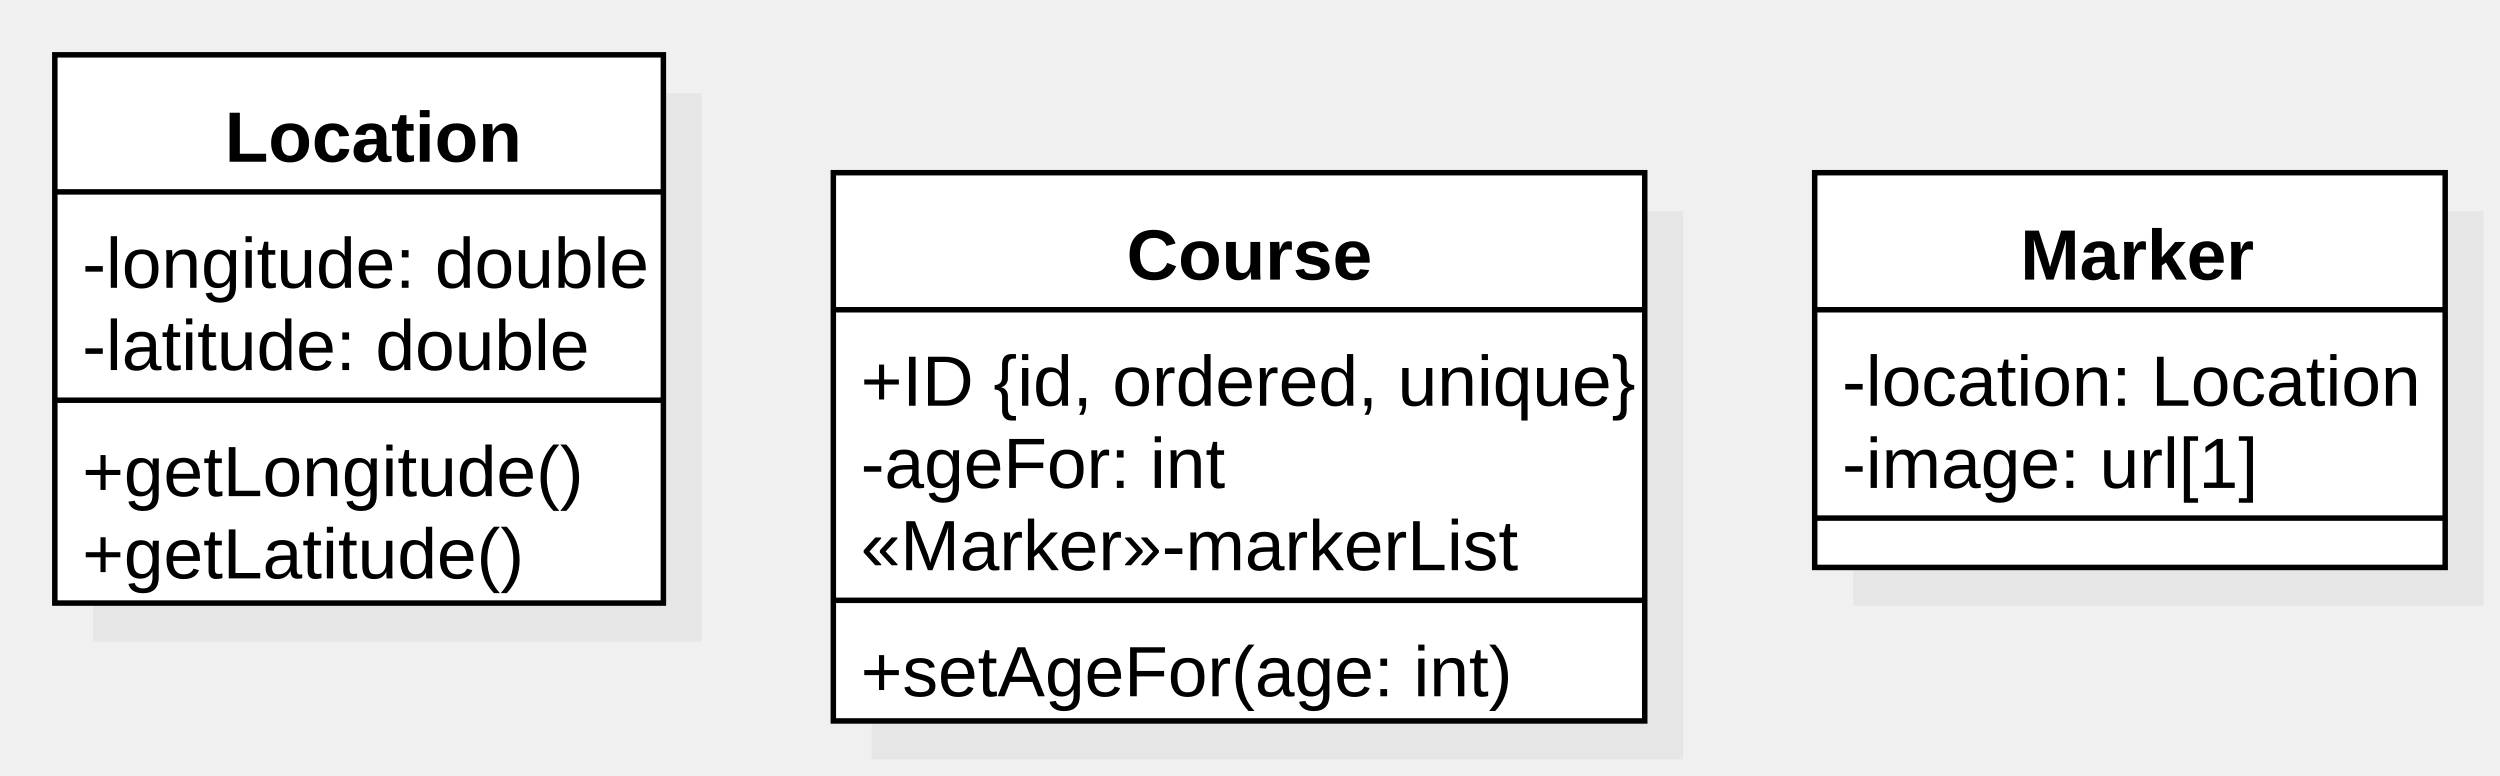
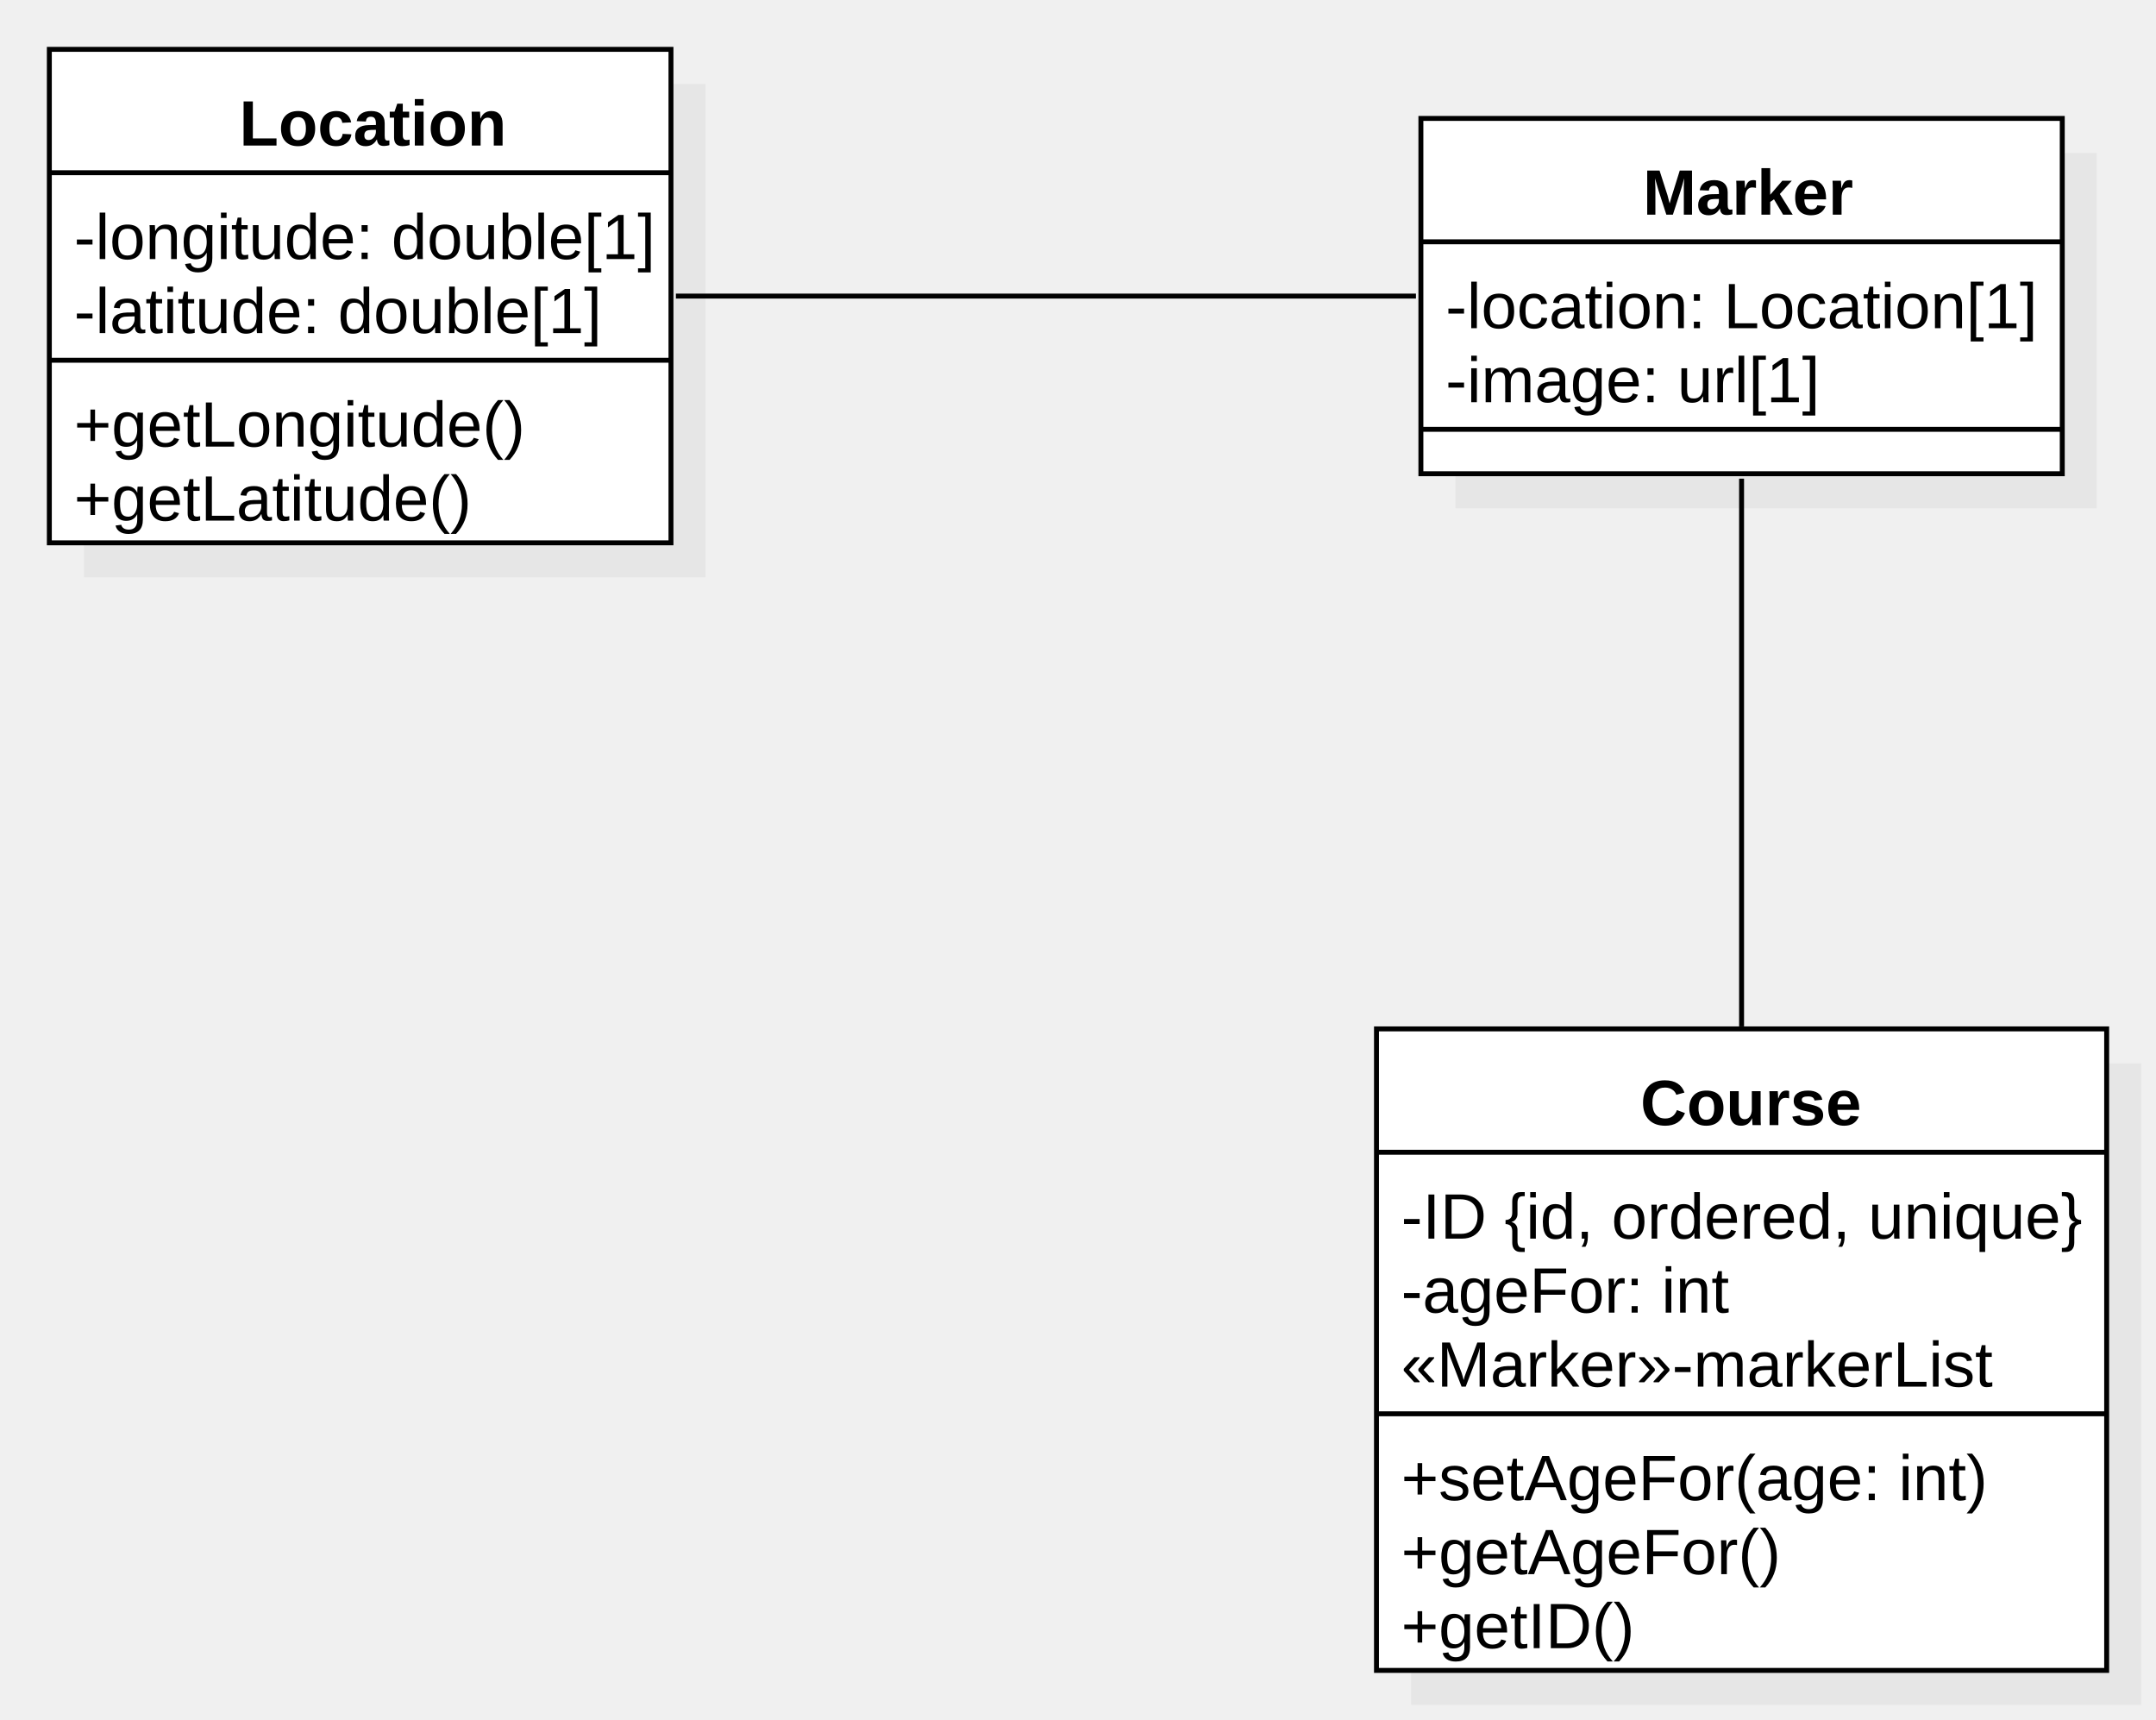
- <svg xmlns="http://www.w3.org/2000/svg" version="1.1" width="456" height="141.5">
+ <svg xmlns="http://www.w3.org/2000/svg" version="1.1" width="437" height="348.5">
  <defs />
  <g>
-     <g transform="translate(-10,-10) scale(1,1)">
-       <rect fill="#C0C0C0" stroke="none" x="27" y="27" width="111" height="100" opacity="0.2" />
+     <g transform="translate(-10,-9) scale(1,1)">
+       <rect fill="#C0C0C0" stroke="none" x="27" y="26" width="126" height="100" opacity="0.2" />
    </g>
-     <g transform="translate(-10,-10) scale(1,1)">
-       <rect fill="#ffffff" stroke="none" x="20" y="20" width="111" height="100" />
+     <g transform="translate(-10,-9) scale(1,1)">
+       <rect fill="#ffffff" stroke="none" x="20" y="19" width="126" height="100" />
    </g>
-     <g transform="translate(-10,-10) scale(1,1)">
-       <path fill="none" stroke="#000000" d="M 20 20 L 131 20 L 131 120 L 20 120 L 20 20 Z Z" stroke-miterlimit="10" />
+     <g transform="translate(-10,-9) scale(1,1)">
+       <path fill="none" stroke="#000000" d="M 20 19 L 146 19 L 146 119 L 20 119 L 20 19 Z Z" stroke-miterlimit="10" />
    </g>
-     <g transform="translate(-10,-10) scale(1,1)">
-       <path fill="none" stroke="#000000" d="M 20 45 L 131 45" stroke-miterlimit="10" />
+     <g transform="translate(-10,-9) scale(1,1)">
+       <path fill="none" stroke="#000000" d="M 20 44 L 146 44" stroke-miterlimit="10" />
    </g>
-     <g transform="translate(-10,-10) scale(1,1)">
-       <path fill="none" stroke="#000000" d="M 20 83 L 131 83" stroke-miterlimit="10" />
+     <g transform="translate(-10,-9) scale(1,1)">
+       <path fill="none" stroke="#000000" d="M 20 82 L 146 82" stroke-miterlimit="10" />
    </g>
-     <g transform="translate(-10,-10) scale(1,1)">
+     <g transform="translate(-10,-9) scale(1,1)">
      <g>
        <path fill="none" stroke="none" />
-         <text fill="#000000" stroke="none" font-family="Arial" font-size="13px" font-style="normal" font-weight="bold" text-decoration="none" x="51" y="39.5">Location</text>
+         <text fill="#000000" stroke="none" font-family="Arial" font-size="13px" font-style="normal" font-weight="bold" text-decoration="none" x="58.5" y="38.5">Location</text>
      </g>
    </g>
-     <g transform="translate(-10,-10) scale(1,1)">
+     <g transform="translate(-10,-9) scale(1,1)">
      <g>
        <path fill="none" stroke="none" />
-         <text fill="#000000" stroke="none" font-family="Arial" font-size="13px" font-style="normal" font-weight="normal" text-decoration="none" x="25" y="62.5">-longitude: double</text>
+         <text fill="#000000" stroke="none" font-family="Arial" font-size="13px" font-style="normal" font-weight="normal" text-decoration="none" x="25" y="61.5">-longitude: double[1]</text>
      </g>
    </g>
-     <g transform="translate(-10,-10) scale(1,1)">
+     <g transform="translate(-10,-9) scale(1,1)">
      <g>
        <path fill="none" stroke="none" />
-         <text fill="#000000" stroke="none" font-family="Arial" font-size="13px" font-style="normal" font-weight="normal" text-decoration="none" x="25" y="77.5">-latitude: double</text>
+         <text fill="#000000" stroke="none" font-family="Arial" font-size="13px" font-style="normal" font-weight="normal" text-decoration="none" x="25" y="76.5">-latitude: double[1]</text>
      </g>
    </g>
-     <g transform="translate(-10,-10) scale(1,1)">
+     <g transform="translate(-10,-9) scale(1,1)">
      <g>
        <path fill="none" stroke="none" />
-         <text fill="#000000" stroke="none" font-family="Arial" font-size="13px" font-style="normal" font-weight="normal" text-decoration="none" x="25" y="100.5">+getLongitude()</text>
+         <text fill="#000000" stroke="none" font-family="Arial" font-size="13px" font-style="normal" font-weight="normal" text-decoration="none" x="25" y="99.5">+getLongitude()</text>
      </g>
    </g>
-     <g transform="translate(-10,-10) scale(1,1)">
+     <g transform="translate(-10,-9) scale(1,1)">
      <g>
        <path fill="none" stroke="none" />
-         <text fill="#000000" stroke="none" font-family="Arial" font-size="13px" font-style="normal" font-weight="normal" text-decoration="none" x="25" y="115.5">+getLatitude()</text>
+         <text fill="#000000" stroke="none" font-family="Arial" font-size="13px" font-style="normal" font-weight="normal" text-decoration="none" x="25" y="114.5">+getLatitude()</text>
      </g>
    </g>
-     <g transform="translate(-10,-10) scale(1,1)">
-       <rect fill="#C0C0C0" stroke="none" x="169" y="48.5" width="148" height="100" opacity="0.2" />
+     <g transform="translate(-10,-9) scale(1,1)">
+       <rect fill="#C0C0C0" stroke="none" x="296" y="224.5" width="148" height="130" opacity="0.2" />
    </g>
-     <g transform="translate(-10,-10) scale(1,1)">
-       <rect fill="#ffffff" stroke="none" x="162" y="41.5" width="148" height="100" />
+     <g transform="translate(-10,-9) scale(1,1)">
+       <rect fill="#ffffff" stroke="none" x="289" y="217.5" width="148" height="130" />
    </g>
-     <g transform="translate(-10,-10) scale(1,1)">
-       <path fill="none" stroke="#000000" d="M 162 41.5 L 310 41.5 L 310 141.5 L 162 141.5 L 162 41.5 Z Z" stroke-miterlimit="10" />
+     <g transform="translate(-10,-9) scale(1,1)">
+       <path fill="none" stroke="#000000" d="M 289 217.5 L 437 217.5 L 437 347.5 L 289 347.5 L 289 217.5 Z Z" stroke-miterlimit="10" />
    </g>
-     <g transform="translate(-10,-10) scale(1,1)">
-       <path fill="none" stroke="#000000" d="M 162 66.5 L 310 66.5" stroke-miterlimit="10" />
+     <g transform="translate(-10,-9) scale(1,1)">
+       <path fill="none" stroke="#000000" d="M 289 242.5 L 437 242.5" stroke-miterlimit="10" />
    </g>
-     <g transform="translate(-10,-10) scale(1,1)">
-       <path fill="none" stroke="#000000" d="M 162 119.5 L 310 119.5" stroke-miterlimit="10" />
+     <g transform="translate(-10,-9) scale(1,1)">
+       <path fill="none" stroke="#000000" d="M 289 295.5 L 437 295.5" stroke-miterlimit="10" />
    </g>
-     <g transform="translate(-10,-10) scale(1,1)">
+     <g transform="translate(-10,-9) scale(1,1)">
      <g>
        <path fill="none" stroke="none" />
-         <text fill="#000000" stroke="none" font-family="Arial" font-size="13px" font-style="normal" font-weight="bold" text-decoration="none" x="215.5" y="61">Course</text>
+         <text fill="#000000" stroke="none" font-family="Arial" font-size="13px" font-style="normal" font-weight="bold" text-decoration="none" x="342.5" y="237">Course</text>
      </g>
    </g>
-     <g transform="translate(-10,-10) scale(1,1)">
+     <g transform="translate(-10,-9) scale(1,1)">
      <g>
        <path fill="none" stroke="none" />
-         <text fill="#000000" stroke="none" font-family="Arial" font-size="13px" font-style="normal" font-weight="normal" text-decoration="none" x="167" y="84">+ID {id, ordered, unique}</text>
+         <text fill="#000000" stroke="none" font-family="Arial" font-size="13px" font-style="normal" font-weight="normal" text-decoration="none" x="294" y="260">-ID {id, ordered, unique}</text>
      </g>
    </g>
-     <g transform="translate(-10,-10) scale(1,1)">
+     <g transform="translate(-10,-9) scale(1,1)">
      <g>
        <path fill="none" stroke="none" />
-         <text fill="#000000" stroke="none" font-family="Arial" font-size="13px" font-style="normal" font-weight="normal" text-decoration="none" x="167" y="99">-ageFor: int</text>
+         <text fill="#000000" stroke="none" font-family="Arial" font-size="13px" font-style="normal" font-weight="normal" text-decoration="none" x="294" y="275">-ageFor: int</text>
      </g>
    </g>
-     <g transform="translate(-10,-10) scale(1,1)">
+     <g transform="translate(-10,-9) scale(1,1)">
      <g>
        <path fill="none" stroke="none" />
-         <text fill="#000000" stroke="none" font-family="Arial" font-size="13px" font-style="normal" font-weight="normal" text-decoration="none" x="167" y="114">«Marker»-markerList</text>
+         <text fill="#000000" stroke="none" font-family="Arial" font-size="13px" font-style="normal" font-weight="normal" text-decoration="none" x="294" y="290">«Marker»-markerList</text>
      </g>
    </g>
-     <g transform="translate(-10,-10) scale(1,1)">
+     <g transform="translate(-10,-9) scale(1,1)">
      <g>
        <path fill="none" stroke="none" />
-         <text fill="#000000" stroke="none" font-family="Arial" font-size="13px" font-style="normal" font-weight="normal" text-decoration="none" x="167" y="137">+setAgeFor(age: int)</text>
+         <text fill="#000000" stroke="none" font-family="Arial" font-size="13px" font-style="normal" font-weight="normal" text-decoration="none" x="294" y="313">+setAgeFor(age: int)</text>
      </g>
    </g>
-     <g transform="translate(-10,-10) scale(1,1)">
-       <rect fill="#C0C0C0" stroke="none" x="348" y="48.5" width="115" height="72" opacity="0.2" />
-     </g>
-     <g transform="translate(-10,-10) scale(1,1)">
-       <rect fill="#ffffff" stroke="none" x="341" y="41.5" width="115" height="72" />
-     </g>
-     <g transform="translate(-10,-10) scale(1,1)">
-       <path fill="none" stroke="#000000" d="M 341 41.5 L 456 41.5 L 456 113.5 L 341 113.5 L 341 41.5 Z Z" stroke-miterlimit="10" />
-     </g>
-     <g transform="translate(-10,-10) scale(1,1)">
-       <path fill="none" stroke="#000000" d="M 341 66.5 L 456 66.5" stroke-miterlimit="10" />
-     </g>
-     <g transform="translate(-10,-10) scale(1,1)">
-       <path fill="none" stroke="#000000" d="M 341 104.5 L 456 104.5" stroke-miterlimit="10" />
-     </g>
-     <g transform="translate(-10,-10) scale(1,1)">
+     <g transform="translate(-10,-9) scale(1,1)">
      <g>
        <path fill="none" stroke="none" />
-         <text fill="#000000" stroke="none" font-family="Arial" font-size="13px" font-style="normal" font-weight="bold" text-decoration="none" x="378.5" y="61">Marker</text>
+         <text fill="#000000" stroke="none" font-family="Arial" font-size="13px" font-style="normal" font-weight="normal" text-decoration="none" x="294" y="328">+getAgeFor()</text>
      </g>
    </g>
-     <g transform="translate(-10,-10) scale(1,1)">
+     <g transform="translate(-10,-9) scale(1,1)">
      <g>
        <path fill="none" stroke="none" />
-         <text fill="#000000" stroke="none" font-family="Arial" font-size="13px" font-style="normal" font-weight="normal" text-decoration="none" x="346" y="84">-location: Location</text>
+         <text fill="#000000" stroke="none" font-family="Arial" font-size="13px" font-style="normal" font-weight="normal" text-decoration="none" x="294" y="343">+getID()</text>
      </g>
    </g>
-     <g transform="translate(-10,-10) scale(1,1)">
+     <g transform="translate(-10,-9) scale(1,1)">
+       <rect fill="#C0C0C0" stroke="none" x="305" y="40" width="130" height="72" opacity="0.2" />
+     </g>
+     <g transform="translate(-10,-9) scale(1,1)">
+       <rect fill="#ffffff" stroke="none" x="298" y="33" width="130" height="72" />
+     </g>
+     <g transform="translate(-10,-9) scale(1,1)">
+       <path fill="none" stroke="#000000" d="M 298 33 L 428 33 L 428 105 L 298 105 L 298 33 Z Z" stroke-miterlimit="10" />
+     </g>
+     <g transform="translate(-10,-9) scale(1,1)">
+       <path fill="none" stroke="#000000" d="M 298 58 L 428 58" stroke-miterlimit="10" />
+     </g>
+     <g transform="translate(-10,-9) scale(1,1)">
+       <path fill="none" stroke="#000000" d="M 298 96 L 428 96" stroke-miterlimit="10" />
+     </g>
+     <g transform="translate(-10,-9) scale(1,1)">
      <g>
        <path fill="none" stroke="none" />
-         <text fill="#000000" stroke="none" font-family="Arial" font-size="13px" font-style="normal" font-weight="normal" text-decoration="none" x="346" y="99">-image: url[1]</text>
+         <text fill="#000000" stroke="none" font-family="Arial" font-size="13px" font-style="normal" font-weight="bold" text-decoration="none" x="343" y="52.5">Marker</text>
      </g>
+     </g>
+     <g transform="translate(-10,-9) scale(1,1)">
+       <g>
+         <path fill="none" stroke="none" />
+         <text fill="#000000" stroke="none" font-family="Arial" font-size="13px" font-style="normal" font-weight="normal" text-decoration="none" x="303" y="75.5">-location: Location[1]</text>
+       </g>
+     </g>
+     <g transform="translate(-10,-9) scale(1,1)">
+       <g>
+         <path fill="none" stroke="none" />
+         <text fill="#000000" stroke="none" font-family="Arial" font-size="13px" font-style="normal" font-weight="normal" text-decoration="none" x="303" y="90.5">-image: url[1]</text>
+       </g>
+     </g>
+     <g transform="translate(-10,-9) scale(1,1)">
+       <path fill="none" stroke="#000000" d="M 297 69 L 147 69" stroke-miterlimit="10" />
+     </g>
+     <g transform="translate(-10,-9) scale(1,1)">
+       <path fill="none" stroke="#000000" d="M 363 106 L 363 217" stroke-miterlimit="10" />
    </g>
  </g>
</svg>
